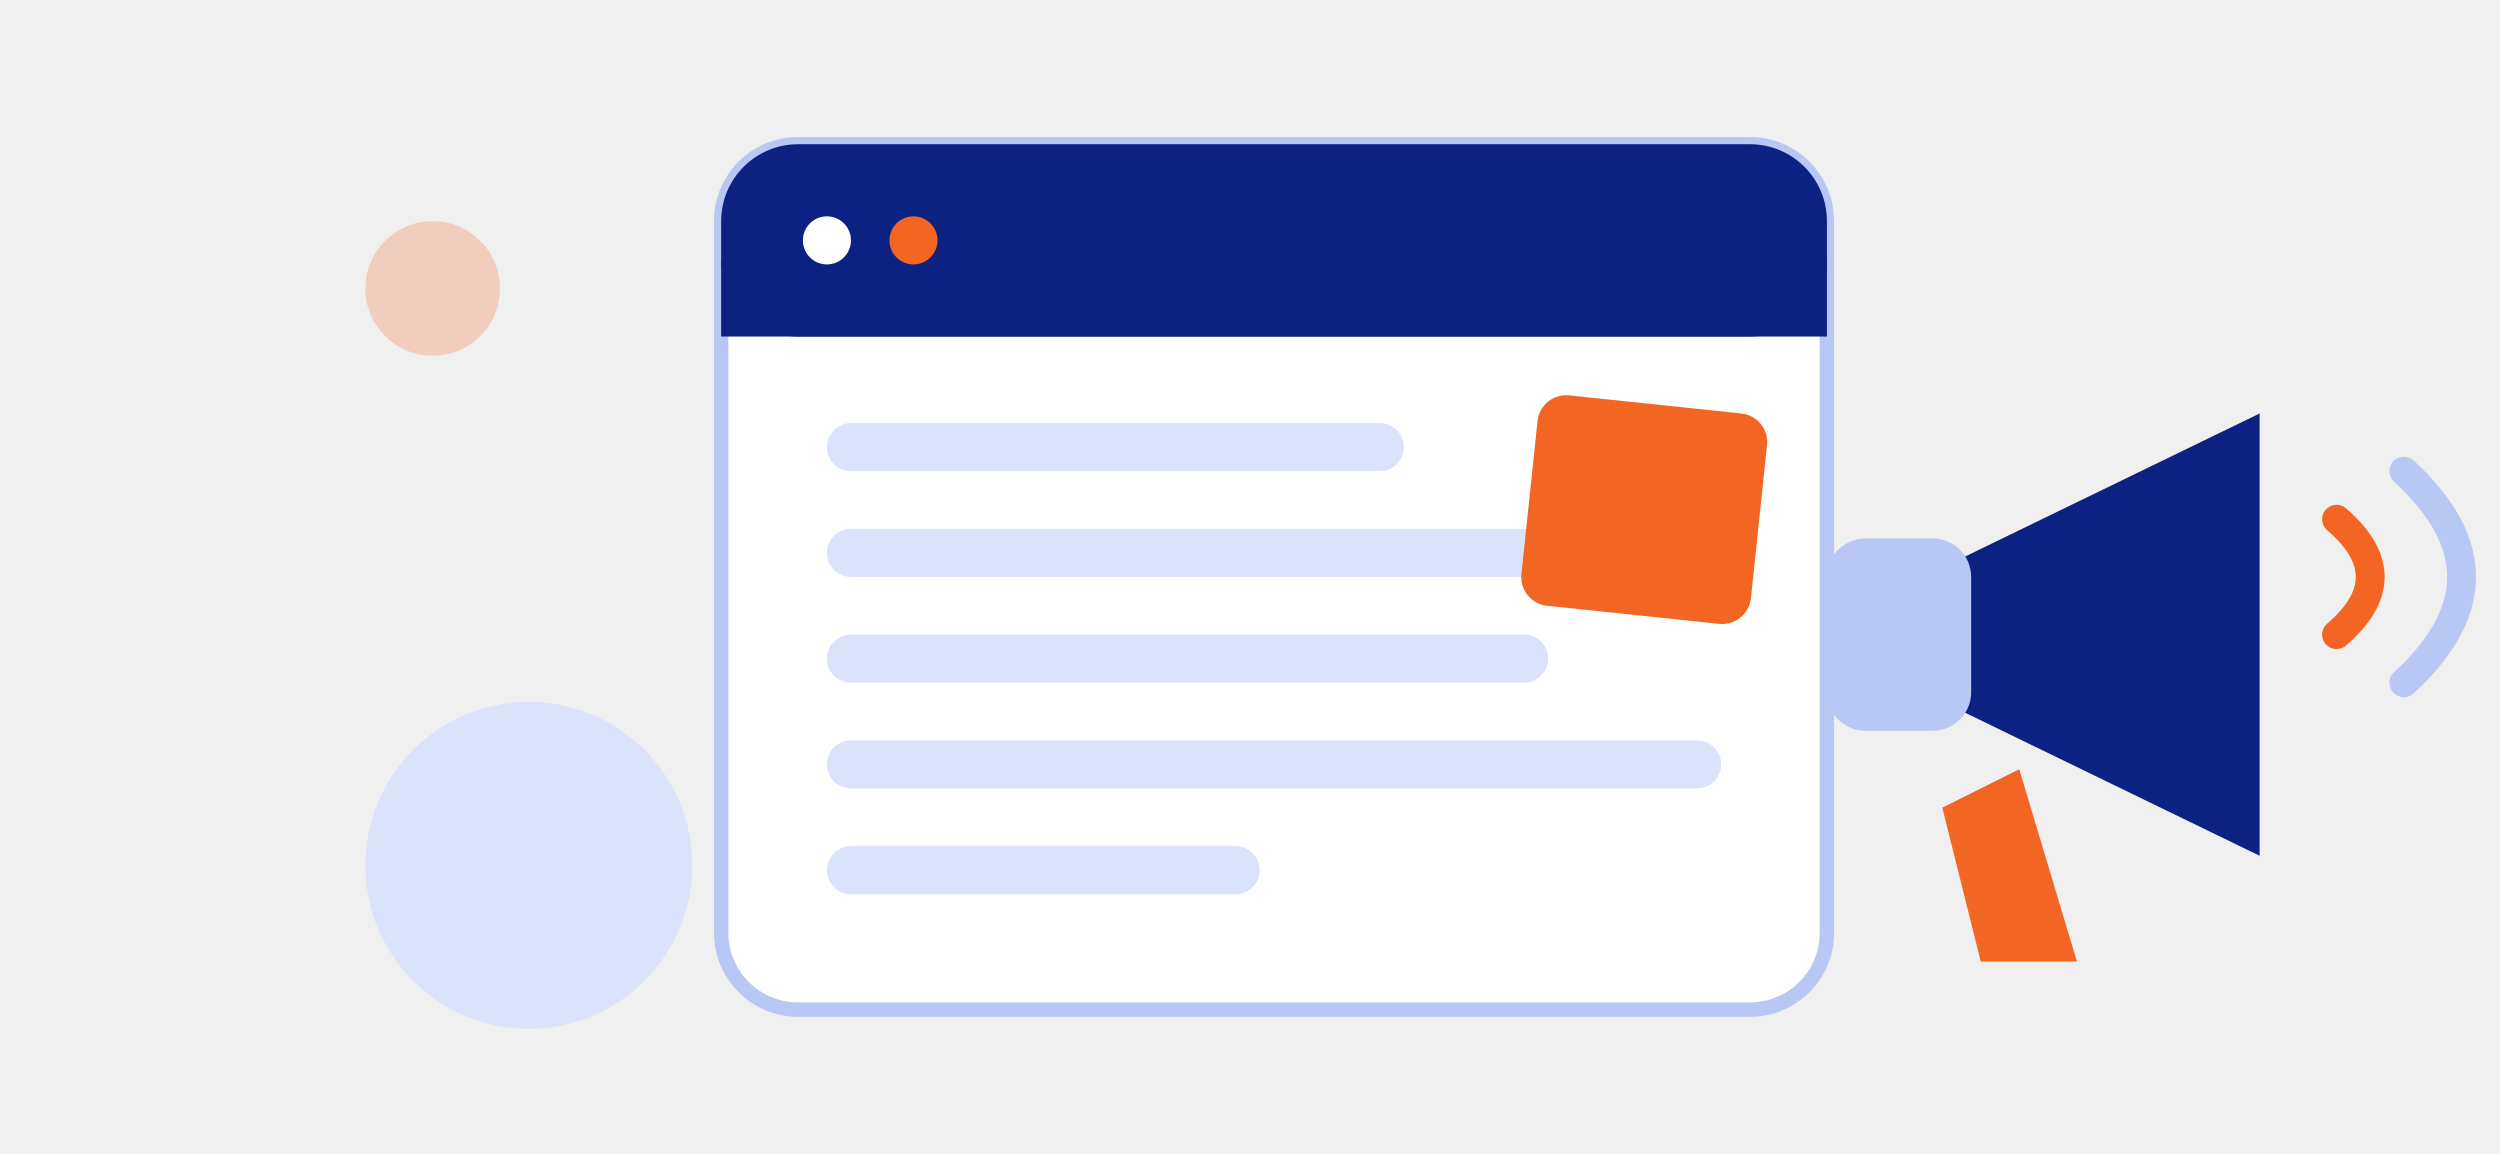
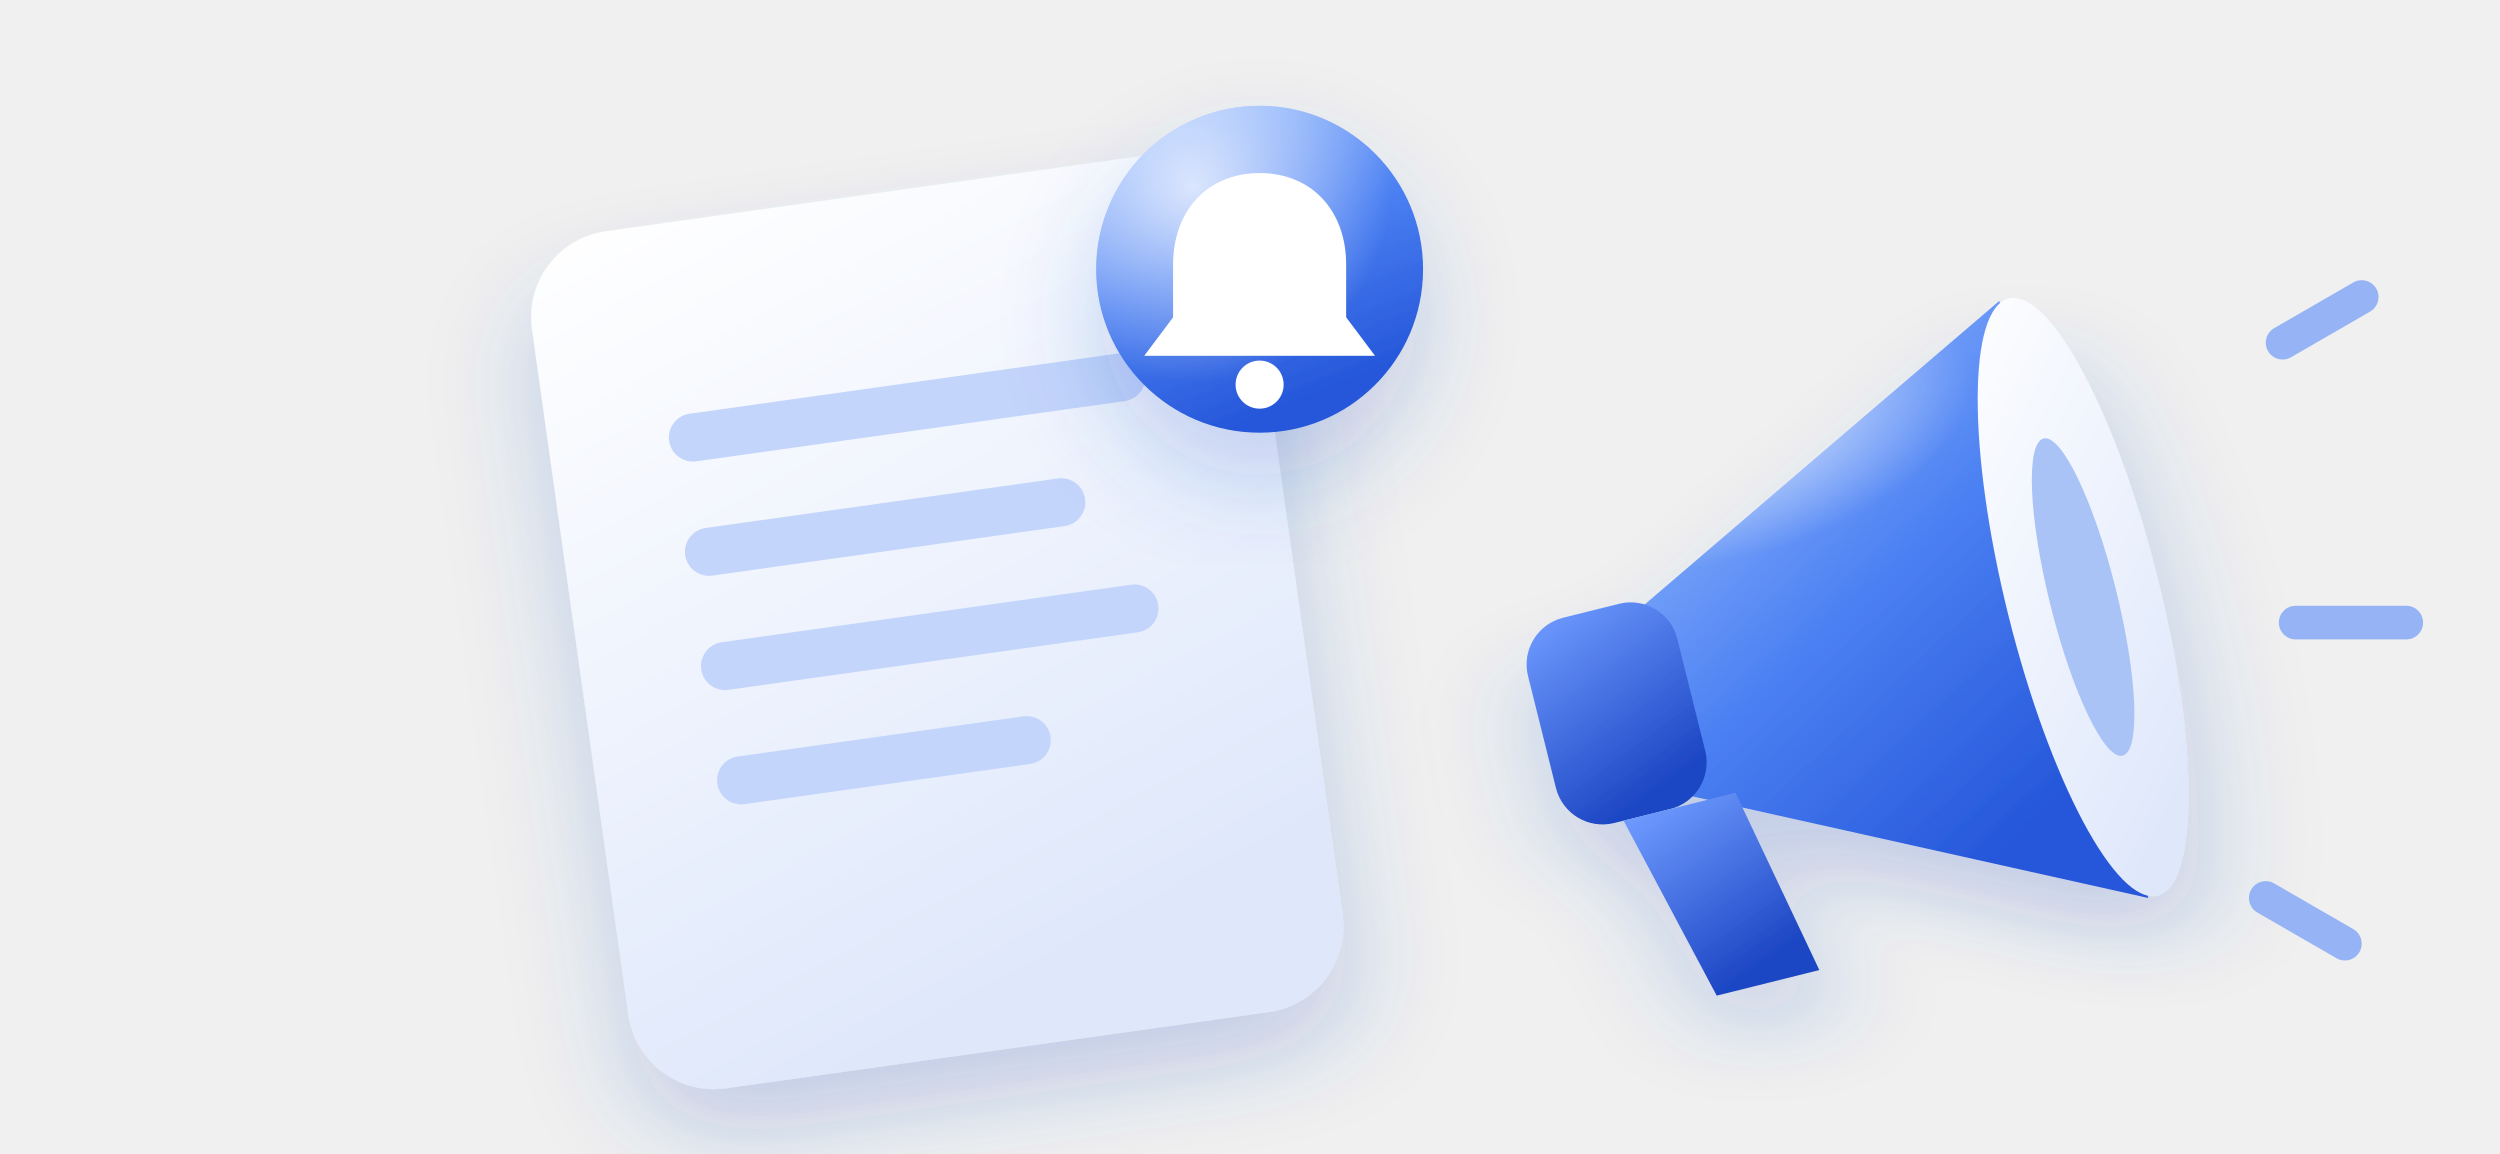
<svg xmlns="http://www.w3.org/2000/svg" viewBox="0 0 520 240">
-   <rect x="150" y="30" width="230" height="180" rx="16" fill="#fff" stroke="#b9c7f5" stroke-width="3" />
-   <rect x="150" y="30" width="230" height="40" rx="16" fill="#0b2282" />
-   <rect x="150" y="54" width="230" height="16" fill="#0b2282" />
-   <circle cx="172" cy="50" r="5" fill="#fff" />
-   <circle cx="190" cy="50" r="5" fill="#f26522" />
-   <g fill="#dbe3fb">
-     <rect x="172" y="88" width="120" height="10" rx="5" />
-     <rect x="172" y="110" width="186" height="10" rx="5" />
-     <rect x="172" y="132" width="150" height="10" rx="5" />
-     <rect x="172" y="154" width="186" height="10" rx="5" />
-     <rect x="172" y="176" width="90" height="10" rx="5" />
+   <defs>
+     <linearGradient id="b" x1="0" y1="0" x2="0.4" y2="1">
+       <stop offset="0" stop-color="#9cc0ff" />
+       <stop offset="0.55" stop-color="#4a7ff2" />
+       <stop offset="1" stop-color="#2556d9" />
+     </linearGradient>
+     <linearGradient id="bd" x1="0" y1="0" x2="0.3" y2="1">
+       <stop offset="0" stop-color="#6f9bff" />
+       <stop offset="1" stop-color="#1d46c4" />
+     </linearGradient>
+     <linearGradient id="w" x1="0" y1="0" x2="0.3" y2="1">
+       <stop offset="0" stop-color="#ffffff" />
+       <stop offset="1" stop-color="#dfe8fb" />
+     </linearGradient>
+     <linearGradient id="l" x1="0" y1="0" x2="0" y2="1">
+       <stop offset="0" stop-color="#d3e1ff" />
+       <stop offset="1" stop-color="#a9c3f7" />
+     </linearGradient>
+     <linearGradient id="o" x1="0" y1="0" x2="0" y2="1">
+       <stop offset="0" stop-color="#ffb37a" />
+       <stop offset="1" stop-color="#f26522" />
+     </linearGradient>
+     <radialGradient id="g" cx="0.3" cy="0.25" r="0.6">
+       <stop offset="0" stop-color="#fff" stop-opacity="0.75" />
+       <stop offset="1" stop-color="#fff" stop-opacity="0" />
+     </radialGradient>
+     <filter id="s" x="-30%" y="-30%" width="160%" height="170%">
+       <feDropShadow dx="0" dy="10" stdDeviation="10" flood-color="#2a55c9" flood-opacity="0.22" />
+     </filter>
+   </defs>
+   <g filter="url(#s)" transform="rotate(-8 190 130)">
+     <rect x="120" y="40" width="150" height="180" rx="18" fill="url(#w)" />
+     <g fill="#c4d5fb">
+       <rect x="145" y="80" width="100" height="10" rx="5" />
+       <rect x="145" y="104" width="84" height="10" rx="5" />
+       <rect x="145" y="128" width="96" height="10" rx="5" />
+       <rect x="145" y="152" width="70" height="10" rx="5" />
+     </g>
  </g>
-   <rect x="318" y="84" width="48" height="44" rx="6" fill="#f26522" transform="rotate(6 342 106)" />
-   <path d="M400 120 l70 -34 v92 l-70 -34z" fill="#0b2282" />
-   <rect x="380" y="112" width="30" height="40" rx="8" fill="#b9c7f5" />
-   <path d="M420 160 l12 40 h-20 l-8 -32z" fill="#f26522" />
-   <path d="M486 108 q14 12 0 24" stroke="#f26522" stroke-width="6" fill="none" stroke-linecap="round" />
-   <path d="M500 98 q24 22 0 44" stroke="#b9c7f5" stroke-width="6" fill="none" stroke-linecap="round" />
-   <circle cx="110" cy="180" r="34" fill="#dbe3fb" />
-   <circle cx="90" cy="60" r="14" fill="#f26522" opacity=".25" />
+   <g filter="url(#s)">
+     <circle cx="262" cy="56" r="34" fill="url(#b)" />
+     <path d="M262 36c-11 0-18 8-18 19v11l-6 8h48l-6-8V55c0-11-7-19-18-19z" fill="#fff" />
+     <circle cx="262" cy="80" r="5" fill="#fff" />
+     <circle cx="262" cy="56" r="34" fill="url(#g)" />
+   </g>
+   <g filter="url(#s)" transform="rotate(-14 410 130)">
+     <path d="M340 112 l92-46 v128 l-92-46z" fill="url(#b)" />
+     <rect x="318" y="108" width="32" height="44" rx="10" fill="url(#bd)" />
+     <ellipse cx="434" cy="130" rx="16" ry="64" fill="url(#w)" />
+     <ellipse cx="434" cy="130" rx="7" ry="34" fill="#a9c3f7" />
+     <path d="M330 152 l10 40 h22 l-8-40z" fill="url(#bd)" />
+     <path d="M340 112 l92-46 v40 z" fill="url(#g)" />
+   </g>
+   <g fill="#7fa5f6" opacity="0.8">
+     <rect x="470" y="70" width="26" height="7" rx="3.5" transform="rotate(-30 470 70)" />
+     <rect x="474" y="126" width="30" height="7" rx="3.5" />
+     <rect x="470" y="182" width="26" height="7" rx="3.5" transform="rotate(30 470 182)" />
+   </g>
</svg>
